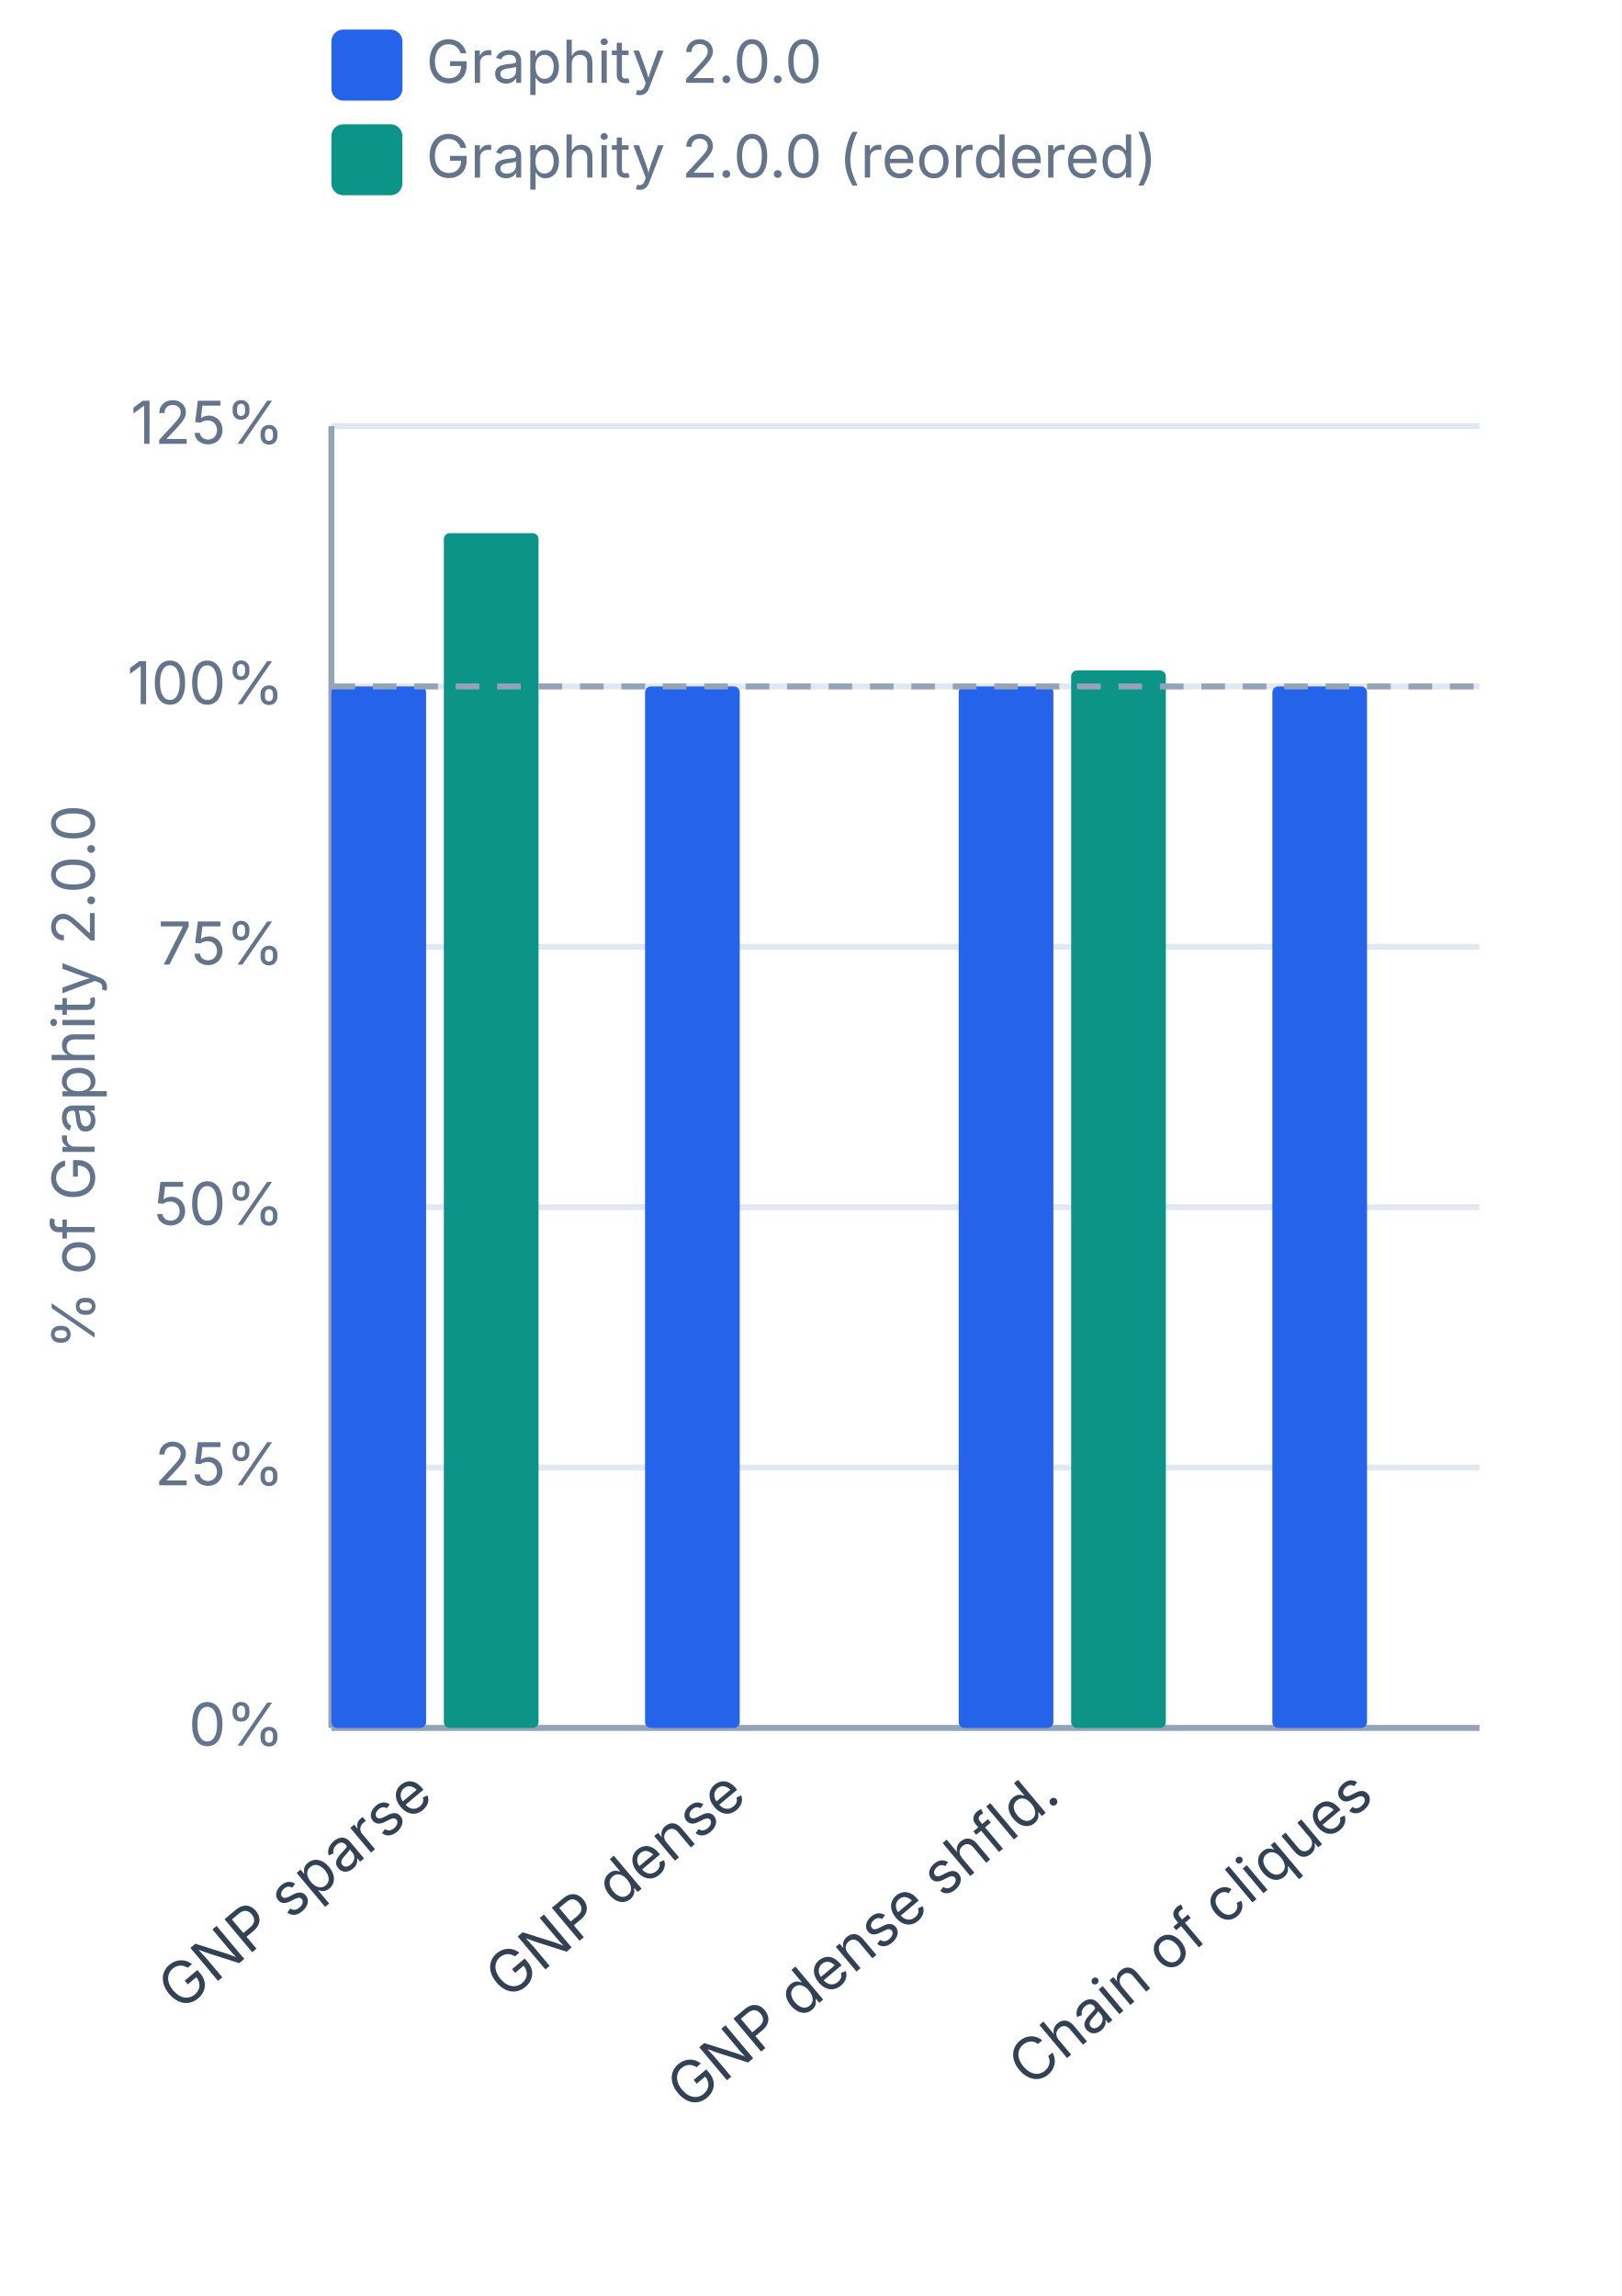
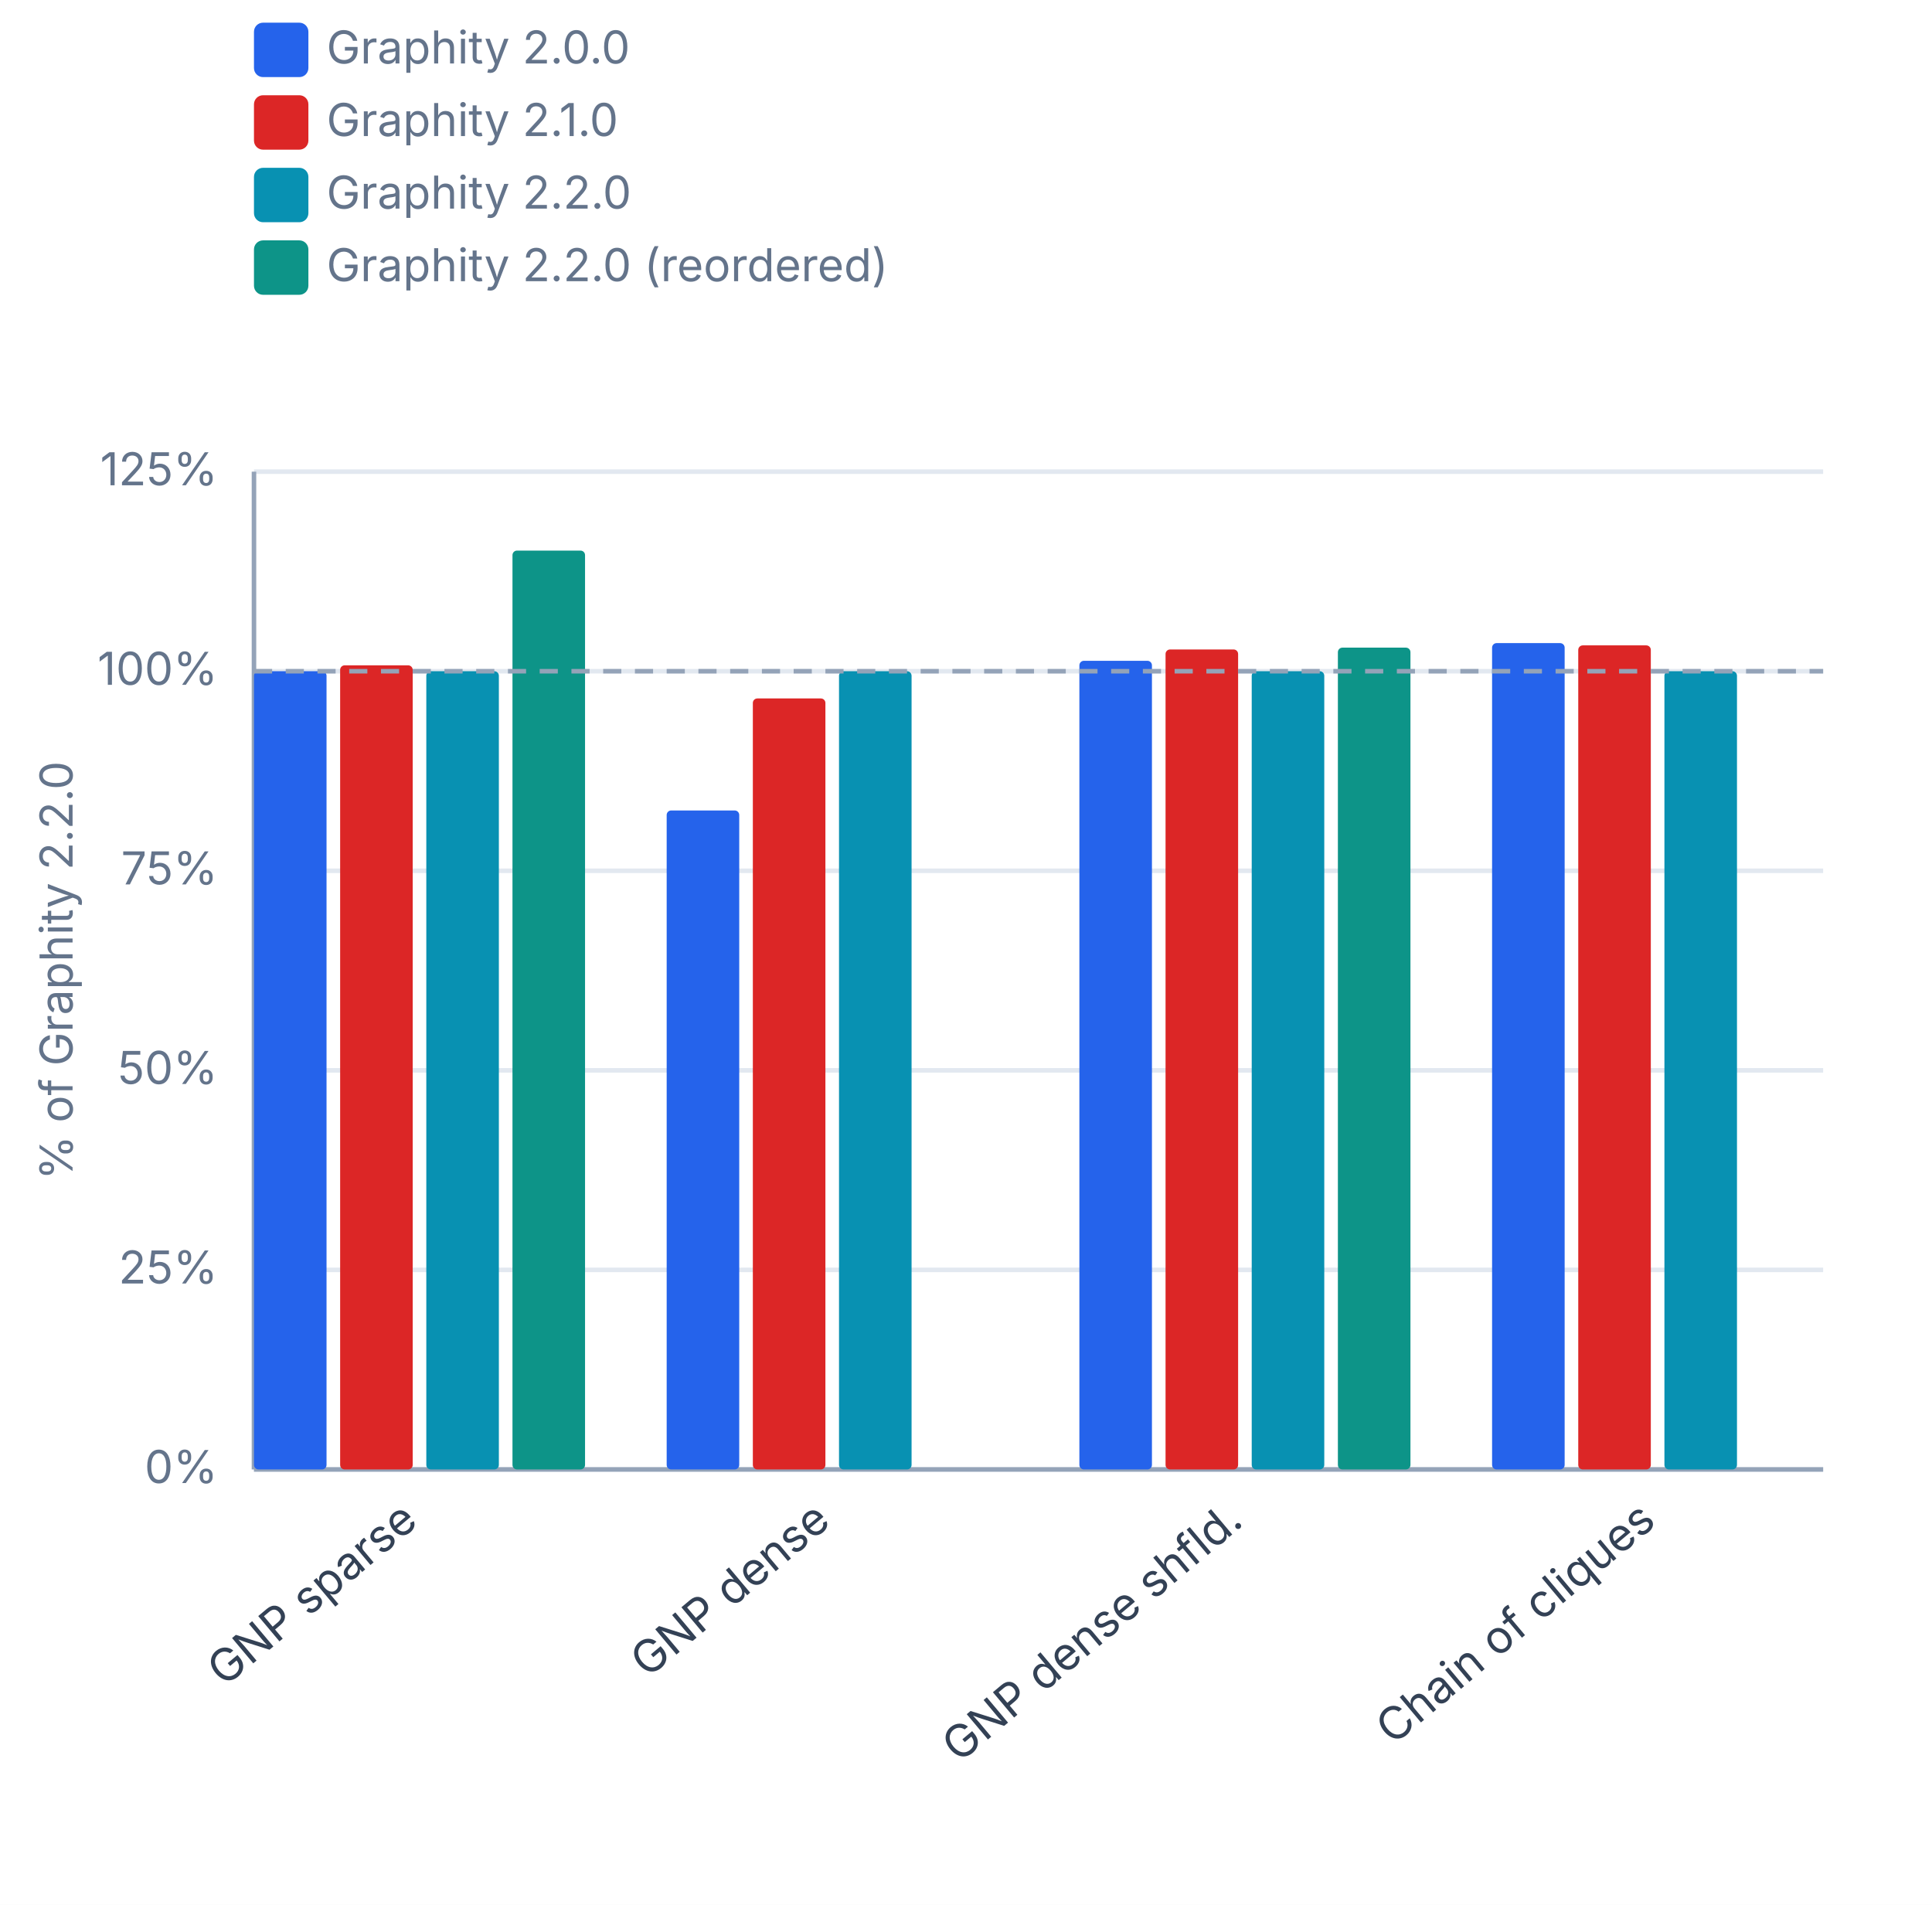
- <svg xmlns="http://www.w3.org/2000/svg" width="274" height="388" viewBox="0 0 274 388" role="img">
+ <svg xmlns="http://www.w3.org/2000/svg" width="426" height="420" viewBox="0 0 426 420" role="img">
  <style>text{font-family:ui-sans-serif,system-ui,-apple-system,Segoe UI,sans-serif;font-size:11px;fill:#334155}.axis{stroke:#94a3b8;stroke-width:1;fill:none}.grid{stroke:#e2e8f0;stroke-width:1}.ylabel{fill:#64748b;font-size:10px}.tick{fill:#64748b;font-size:10px}.xlabel{font-size:10px}</style>
-   <rect x="0" y="0" width="274" height="388" fill="#ffffff" />
+   <rect x="0" y="0" width="426" height="420" fill="#ffffff" />
  <rect x="56" y="5" width="12" height="12" rx="2" fill="#2563eb" />
  <text x="72" y="14" class="tick">Graphity 2.0.0</text>
-   <rect x="56" y="21" width="12" height="12" rx="2" fill="#0d9488" />
-   <text x="72" y="30" class="tick">Graphity 2.0.0 (reordered)</text>
-   <line class="grid" x1="56" y1="292.0" x2="250" y2="292.0" />
-   <text class="tick" x="48" y="295.0" text-anchor="end">0%</text>
-   <line class="grid" x1="56" y1="248.0" x2="250" y2="248.0" />
-   <text class="tick" x="48" y="251.0" text-anchor="end">25%</text>
-   <line class="grid" x1="56" y1="204.0" x2="250" y2="204.0" />
-   <text class="tick" x="48" y="207.0" text-anchor="end">50%</text>
-   <line class="grid" x1="56" y1="160.0" x2="250" y2="160.0" />
-   <text class="tick" x="48" y="163.0" text-anchor="end">75%</text>
-   <line class="grid" x1="56" y1="116.0" x2="250" y2="116.0" />
-   <text class="tick" x="48" y="119.0" text-anchor="end">100%</text>
-   <line class="grid" x1="56" y1="72.0" x2="250" y2="72.0" />
-   <text class="tick" x="48" y="75.0" text-anchor="end">125%</text>
-   <line class="axis" x1="56" y1="72" x2="56" y2="292" />
-   <line class="axis" x1="56" y1="292" x2="250" y2="292" />
-   <text class="ylabel" x="16" y="182.0" text-anchor="middle" transform="rotate(-90 16 182.0)">% of Graphity 2.0.0</text>
-   <text class="xlabel" x="73.5" y="304.0" text-anchor="end" transform="rotate(-40 73.5 304.0)">GNP sparse</text>
-   <rect x="56.0" y="116.0" width="16" height="176.0" fill="#2563eb" rx="1" />
-   <rect x="75.0" y="90.1" width="16" height="201.9" fill="#0d9488" rx="1" />
-   <text class="xlabel" x="126.5" y="304.0" text-anchor="end" transform="rotate(-40 126.5 304.0)">GNP dense</text>
-   <rect x="109.0" y="116.0" width="16" height="176.0" fill="#2563eb" rx="1" />
-   <text class="xlabel" x="179.5" y="304.0" text-anchor="end" transform="rotate(-40 179.5 304.0)">GNP dense shfld.</text>
-   <rect x="162.0" y="116.0" width="16" height="176.0" fill="#2563eb" rx="1" />
-   <rect x="181.0" y="113.3" width="16" height="178.7" fill="#0d9488" rx="1" />
-   <text class="xlabel" x="232.5" y="304.0" text-anchor="end" transform="rotate(-40 232.5 304.0)">Chain of cliques</text>
-   <rect x="215.0" y="116.0" width="16" height="176.0" fill="#2563eb" rx="1" />
-   <line x1="56" y1="116.0" x2="250" y2="116.0" stroke="#94a3b8" stroke-width="1" stroke-dasharray="4 3" />
+   <rect x="56" y="21" width="12" height="12" rx="2" fill="#dc2626" />
+   <text x="72" y="30" class="tick">Graphity 2.1.0</text>
+   <rect x="56" y="37" width="12" height="12" rx="2" fill="#0891b2" />
+   <text x="72" y="46" class="tick">Graphity 2.2.0</text>
+   <rect x="56" y="53" width="12" height="12" rx="2" fill="#0d9488" />
+   <text x="72" y="62" class="tick">Graphity 2.2.0 (reordered)</text>
+   <line class="grid" x1="56" y1="324.0" x2="402" y2="324.0" />
+   <text class="tick" x="48" y="327.0" text-anchor="end">0%</text>
+   <line class="grid" x1="56" y1="280.0" x2="402" y2="280.0" />
+   <text class="tick" x="48" y="283.0" text-anchor="end">25%</text>
+   <line class="grid" x1="56" y1="236.0" x2="402" y2="236.0" />
+   <text class="tick" x="48" y="239.0" text-anchor="end">50%</text>
+   <line class="grid" x1="56" y1="192.0" x2="402" y2="192.0" />
+   <text class="tick" x="48" y="195.0" text-anchor="end">75%</text>
+   <line class="grid" x1="56" y1="148.0" x2="402" y2="148.0" />
+   <text class="tick" x="48" y="151.0" text-anchor="end">100%</text>
+   <line class="grid" x1="56" y1="104.0" x2="402" y2="104.0" />
+   <text class="tick" x="48" y="107.0" text-anchor="end">125%</text>
+   <line class="axis" x1="56" y1="104" x2="56" y2="324" />
+   <line class="axis" x1="56" y1="324" x2="402" y2="324" />
+   <text class="ylabel" x="16" y="214.0" text-anchor="middle" transform="rotate(-90 16 214.0)">% of Graphity 2.2.0</text>
+   <text class="xlabel" x="92.5" y="336.0" text-anchor="end" transform="rotate(-40 92.5 336.0)">GNP sparse</text>
+   <rect x="56.0" y="148.0" width="16" height="176.0" fill="#2563eb" rx="1" />
+   <rect x="75.0" y="146.7" width="16" height="177.3" fill="#dc2626" rx="1" />
+   <rect x="94.0" y="148.0" width="16" height="176.0" fill="#0891b2" rx="1" />
+   <rect x="113.0" y="121.4" width="16" height="202.6" fill="#0d9488" rx="1" />
+   <text class="xlabel" x="183.5" y="336.0" text-anchor="end" transform="rotate(-40 183.5 336.0)">GNP dense</text>
+   <rect x="147.0" y="178.7" width="16" height="145.3" fill="#2563eb" rx="1" />
+   <rect x="166.0" y="154.0" width="16" height="170.0" fill="#dc2626" rx="1" />
+   <rect x="185.0" y="148.0" width="16" height="176.0" fill="#0891b2" rx="1" />
+   <text class="xlabel" x="274.5" y="336.0" text-anchor="end" transform="rotate(-40 274.5 336.0)">GNP dense shfld.</text>
+   <rect x="238.0" y="145.7" width="16" height="178.3" fill="#2563eb" rx="1" />
+   <rect x="257.0" y="143.2" width="16" height="180.8" fill="#dc2626" rx="1" />
+   <rect x="276.0" y="148.0" width="16" height="176.0" fill="#0891b2" rx="1" />
+   <rect x="295.0" y="142.8" width="16" height="181.2" fill="#0d9488" rx="1" />
+   <text class="xlabel" x="365.5" y="336.0" text-anchor="end" transform="rotate(-40 365.5 336.0)">Chain of cliques</text>
+   <rect x="329.0" y="141.8" width="16" height="182.2" fill="#2563eb" rx="1" />
+   <rect x="348.0" y="142.3" width="16" height="181.7" fill="#dc2626" rx="1" />
+   <rect x="367.0" y="148.0" width="16" height="176.0" fill="#0891b2" rx="1" />
+   <line x1="56" y1="148.0" x2="402" y2="148.0" stroke="#94a3b8" stroke-width="1" stroke-dasharray="4 3" />
</svg>
